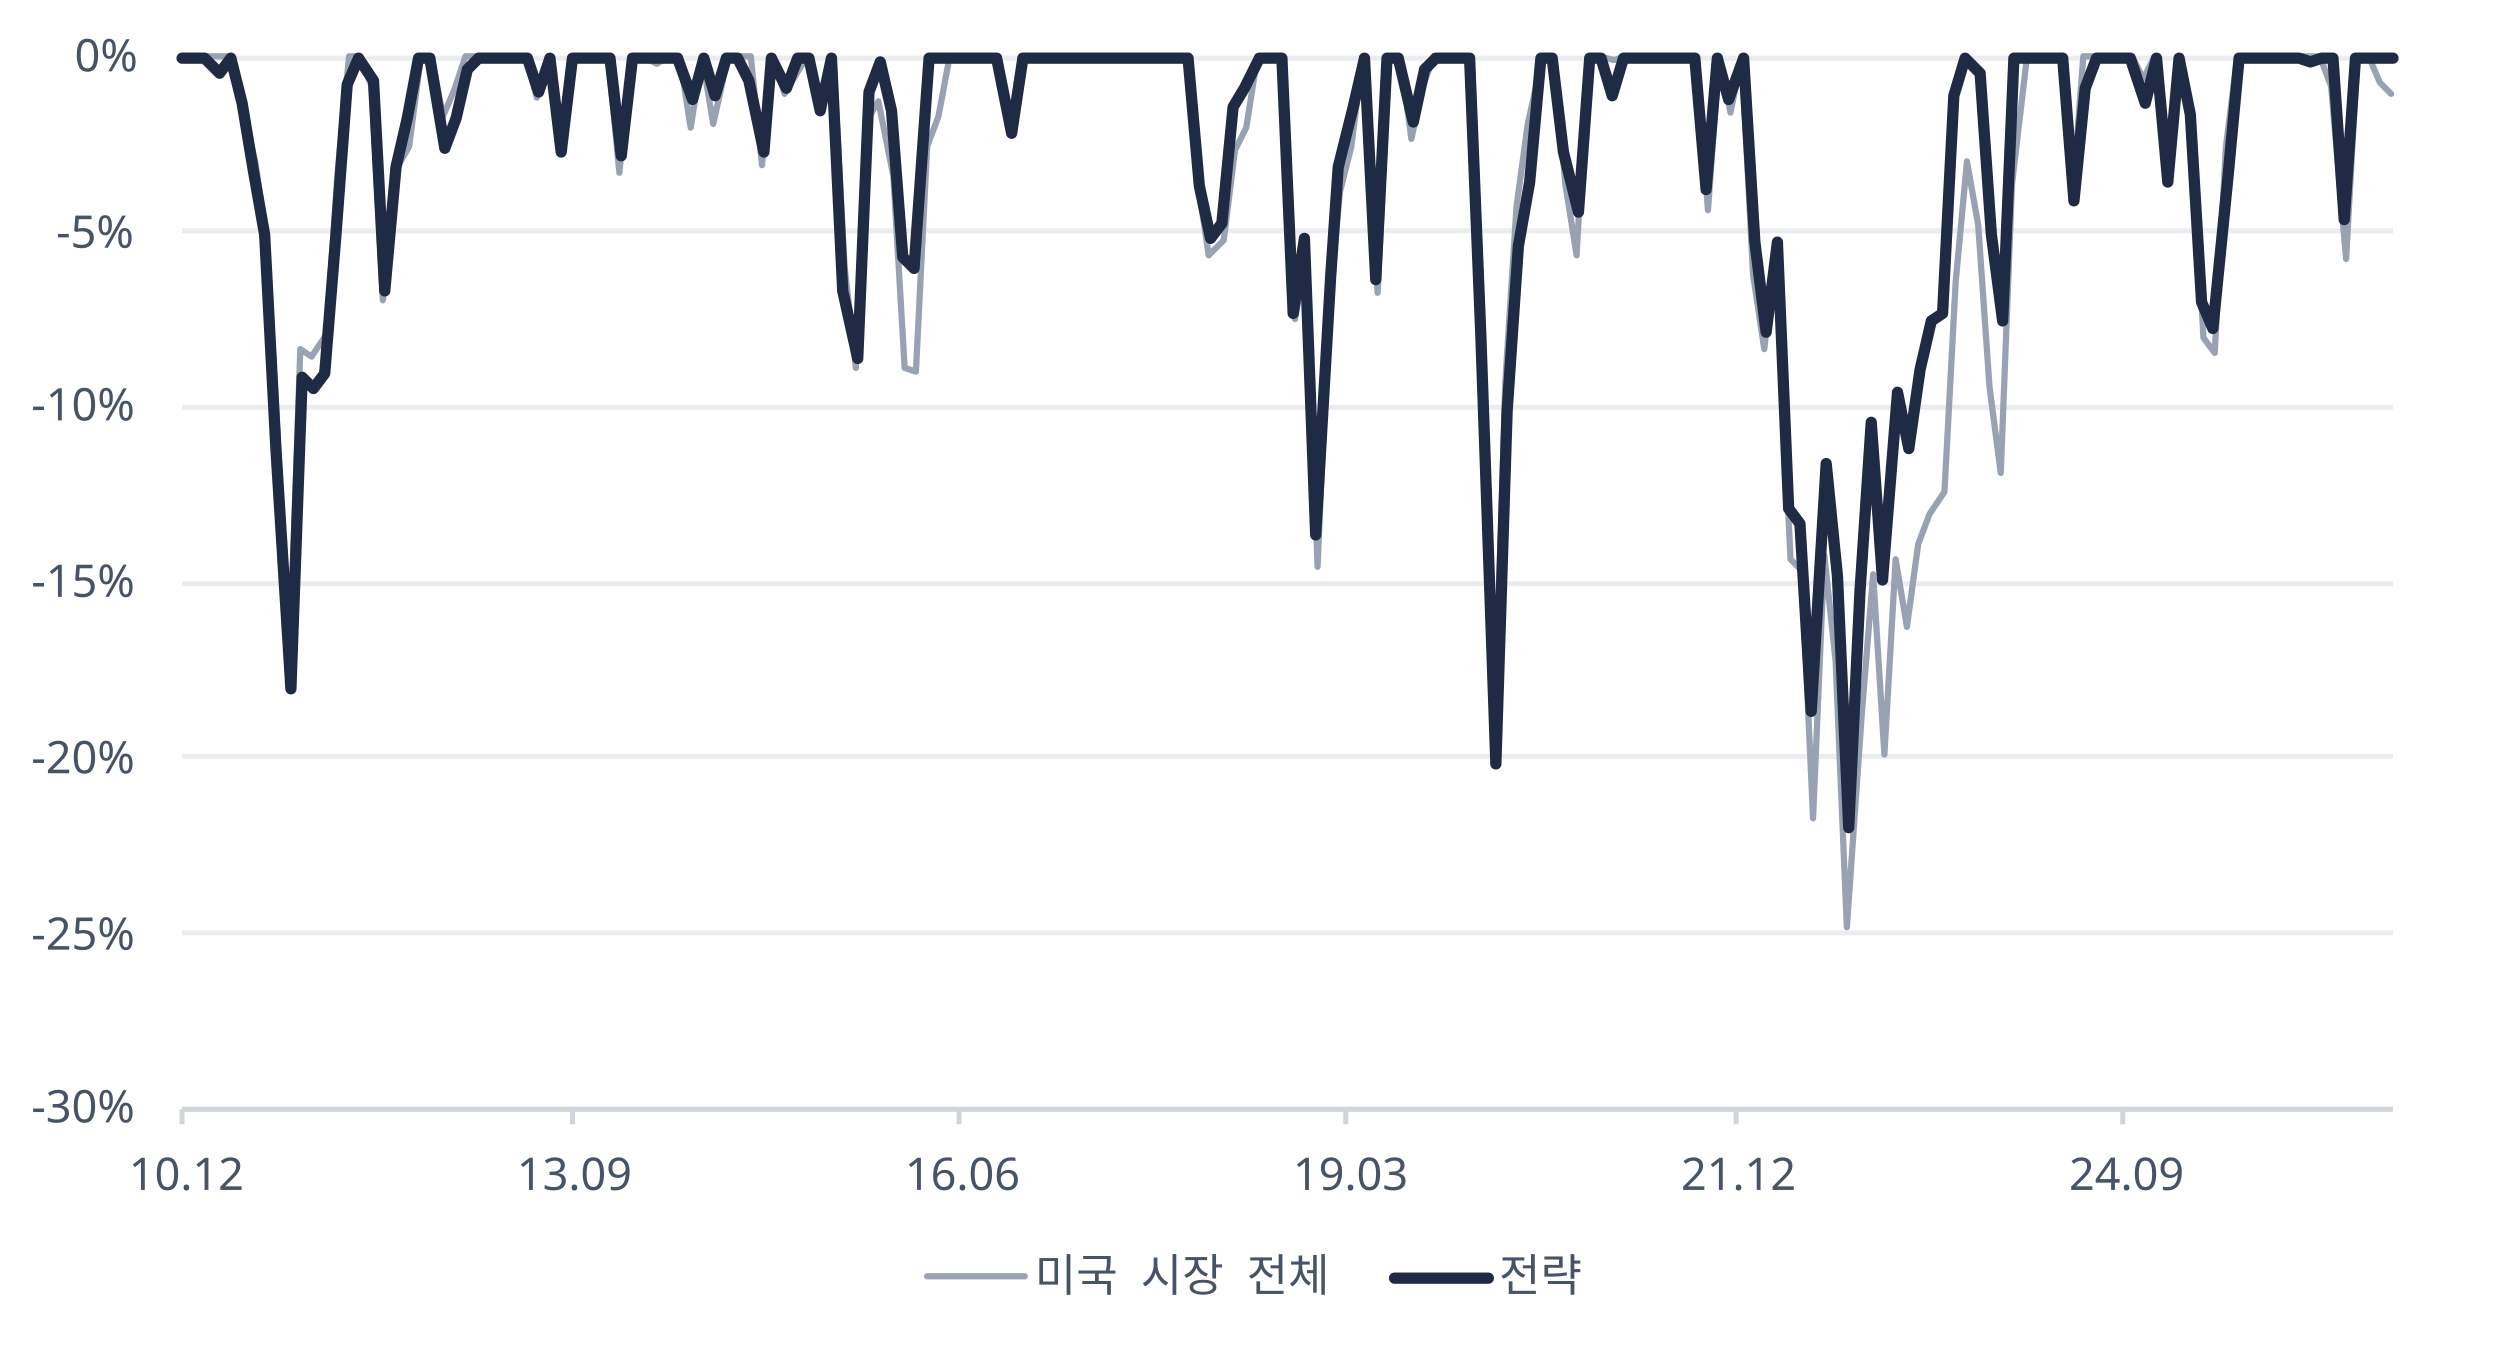
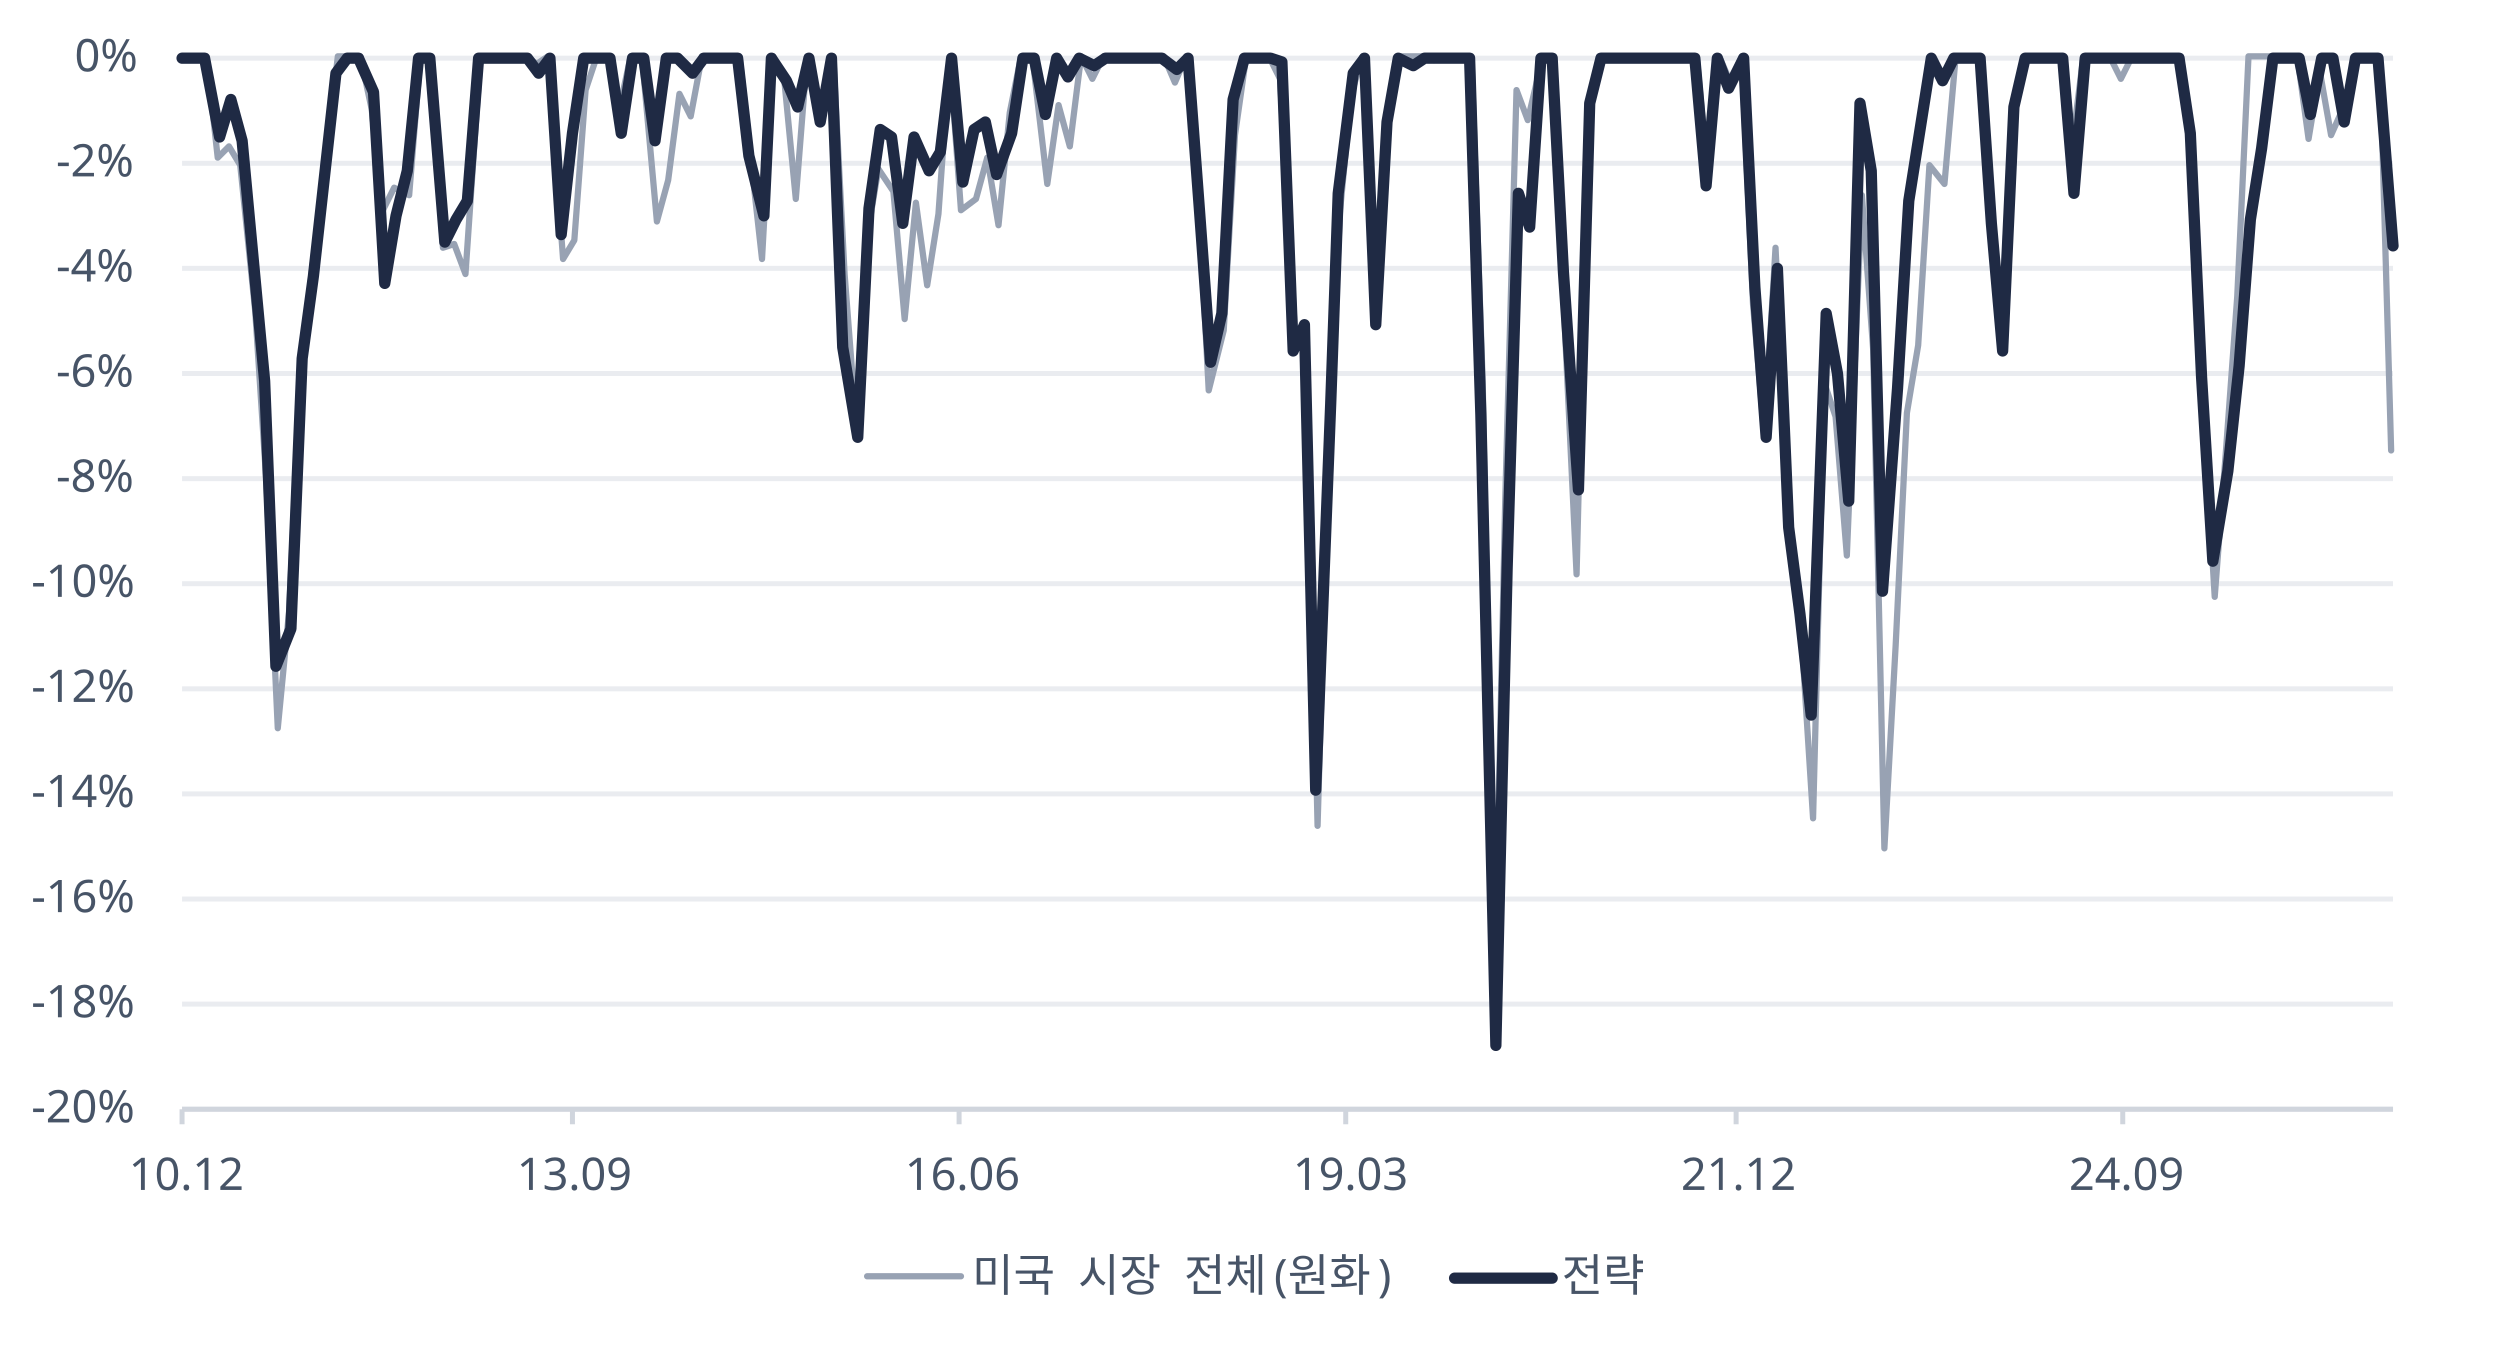
<svg xmlns="http://www.w3.org/2000/svg" width="666" height="360" xml:space="preserve" overflow="hidden">
  <defs>
    <clipPath id="clip0">
      <rect x="555" y="13" width="666" height="360" />
    </clipPath>
  </defs>
  <g clip-path="url(#clip0)" transform="translate(-555 -13)">
    <g>
-       <path d="M603.5 308.5 1192.5 308.5M603.5 261.5 1192.5 261.5M603.5 214.5 1192.5 214.5M603.5 168.5 1192.5 168.5M603.5 121.5 1192.5 121.5M603.5 74.5 1192.5 74.5M603.5 28.5 1192.5 28.5" stroke="#EAECF0" stroke-width="1.333" stroke-linejoin="round" stroke-miterlimit="10" fill="none" />
+       <path d="M603.5 308.5 1192.5 308.5M603.5 280.5 1192.5 280.5M603.5 252.5 1192.5 252.5M603.5 224.5 1192.5 224.5M603.5 196.5 1192.5 196.5M603.5 168.5 1192.5 168.5M603.5 140.5 1192.5 140.5M603.5 112.5 1192.5 112.5M603.5 84.5 1192.5 84.5M603.5 56.5 1192.5 56.5M603.5 28.5 1192.5 28.5" stroke="#EAECF0" stroke-width="1.333" stroke-linejoin="round" stroke-miterlimit="10" fill="none" />
    </g>
    <g>
      <path d="M603.5 308.5 1192.5 308.5" stroke="#D0D5DD" stroke-width="1.333" stroke-linejoin="round" stroke-miterlimit="10" fill="none" fill-rule="evenodd" />
    </g>
    <g>
      <path d="M603.5 308.5 603.5 312.5M707.5 308.5 707.5 312.5M810.5 308.5 810.5 312.5M913.5 308.5 913.5 312.5M1017.5 308.5 1017.5 312.5M1120.5 308.5 1120.5 312.5" stroke="#D0D5DD" stroke-width="1.333" stroke-linejoin="round" stroke-miterlimit="10" fill="none" />
    </g>
    <g>
-       <path d="M604 28 607 28 610 28 613 28 616 28 619 40 623 56 626 77 629 130 632 193 635 106 638 108 642 102 645 58 648 28 651 28 654 36 657 93 660 59 664 52 667 29 670 28 673 44 676 37 679 28 683 28 686 28 689 28 692 28 695 28 698 39 701 28 705 53 708 28 711 28 714 28 717 28 720 59 723 28 726 28 730 30 733 28 736 28 739 47 742 28 745 46 749 28 752 28 755 28 758 57 761 28 764 38 767 33 770 28 774 42 777 28 780 84 783 111 786 45 789 40 793 60 796 111 799 112 802 52 805 44 808 28 811 28 815 28 818 28 821 28 824 47 827 28 830 28 834 28 837 28 840 28 843 28 846 28 849 28 852 28 856 28 859 28 862 28 865 28 868 28 871 28 874 61 877 81 881 77 884 53 887 47 890 28 893 28 896 28 900 98 903 81 906 164 909 95 912 64 915 52 918 28 922 91 925 28 928 28 931 50 934 36 937 28 940 28 944 28 947 28 950 103 953 217 956 115 959 68 962 46 966 28 969 28 972 62 975 81 978 28 981 28 985 29 988 28 991 28 994 28 997 28 1000 28 1003 28 1007 28 1010 69 1013 28 1016 43 1019 28 1022 86 1025 106 1028 79 1032 162 1035 165 1038 231 1041 161 1044 189 1047 260 1051 203 1054 166 1057 214 1060 162 1063 180 1066 158 1069 150 1073 144 1076 88 1079 56 1082 73 1085 116 1088 139 1091 62 1095 28 1098 28 1101 28 1104 28 1107 67 1110 28 1113 28 1117 28 1120 28 1123 28 1126 34 1129 28 1132 54 1136 28 1139 48 1142 103 1145 107 1148 52 1151 28 1154 28 1158 28 1161 28 1164 28 1167 28 1170 28 1173 28 1176 36 1180 82 1183 28 1186 28 1189 35 1192 38" stroke="#98A2B3" stroke-width="1.667" stroke-linecap="round" stroke-linejoin="round" stroke-miterlimit="10" fill="none" />
+       <path d="M604 28 607 28 610 28 613 55 616 52 619 57 623 96 626 142 629 207 632 176 635 115 638 86 642 54 645 28 648 28 651 28 654 42 657 69 660 63 664 65 667 28 670 28 673 79 676 78 679 86 683 28 686 28 689 28 692 28 695 28 698 30 701 28 705 82 708 77 711 37 714 28 717 28 720 42 723 28 726 28 730 72 733 61 736 38 739 44 742 28 745 28 749 28 752 28 755 55 758 82 761 28 764 35 767 66 770 28 774 43 777 28 780 86 783 125 786 76 789 58 793 64 796 98 799 67 802 89 805 70 808 28 811 69 815 66 818 55 821 73 824 43 827 28 830 28 834 62 837 41 840 52 843 28 846 34 849 28 852 28 856 28 859 28 862 29 865 28 868 35 871 28 874 60 877 117 881 101 884 49 887 28 890 28 893 28 896 34 900 102 903 103 906 233 909 132 912 69 915 38 918 28 922 94 925 41 928 28 931 28 934 28 937 29 940 28 944 28 947 28 950 115 953 285 956 146 959 37 962 45 966 28 969 28 972 103 975 166 978 44 981 28 985 28 988 28 991 28 994 28 997 28 1000 28 1003 28 1007 28 1010 60 1013 28 1016 35 1019 28 1022 94 1025 129 1028 79 1032 161 1035 184 1038 231 1041 115 1044 124 1047 161 1051 65 1054 106 1057 239 1060 185 1063 123 1066 105 1069 57 1073 62 1076 28 1079 28 1082 28 1085 70 1088 103 1091 45 1095 28 1098 28 1101 28 1104 28 1107 52 1110 28 1113 28 1117 28 1120 34 1123 28 1126 28 1129 28 1132 28 1136 28 1139 53 1142 122 1145 172 1148 133 1151 92 1154 28 1158 28 1161 28 1164 28 1167 28 1170 50 1173 32 1176 49 1180 40 1183 28 1186 28 1189 28 1192 133" stroke="#98A2B3" stroke-width="1.667" stroke-linecap="round" stroke-linejoin="round" stroke-miterlimit="10" fill="none" />
    </g>
    <g>
-       <path d="M603.5 28.5 607.5 28.5 609.5 28.5 613.5 32.5 616.5 28.5 619.5 40.5 622.5 58.5 625.5 75.5 628.5 132.5 632.5 196.5 635.5 113.5 638.5 116.5 641.5 112.5 644.5 75.5 647.5 35.5 650.5 28.5 654.5 34.5 657.5 90.5 660.5 57.5 663.5 44.5 666.5 28.5 669.5 28.5 673.5 52.5 676.5 44.5 679.5 31.5 682.5 28.5 685.5 28.5 688.5 28.5 691.5 28.5 695.5 28.5 698.5 37.5 701.5 28.5 704.5 53.5 707.5 28.5 710.5 28.5 713.5 28.5 717.5 28.5 720.5 54.5 723.5 28.5 726.5 28.5 729.5 28.5 732.5 28.5 735.5 28.5 739.5 39.5 742.5 28.5 745.5 38.5 748.5 28.5 751.5 28.5 754.5 34.5 758.5 53.5 760.5 28.5 764.5 36.5 767.5 28.5 770.5 28.5 773.5 42.5 776.5 28.5 779.5 90.5 783.5 108.5 786.5 37.5 789.5 29.5 792.5 42.5 795.5 81.5 798.5 84.5 802.5 28.5 805.5 28.5 808.5 28.5 811.5 28.5 814.5 28.5 817.5 28.5 820.5 28.5 824.5 48.5 827.5 28.5 830.5 28.5 833.5 28.5 836.5 28.5 839.5 28.5 842.5 28.5 846.5 28.5 849.5 28.5 852.5 28.5 855.5 28.5 858.5 28.5 861.5 28.5 864.5 28.5 868.5 28.5 871.5 28.5 874.5 62.5 877.5 76.5 880.5 72.5 883.5 41.5 886.5 36.5 890.5 28.5 893.5 28.5 896.5 28.5 899.5 96.5 902.5 76.5 905.5 155.5 909.5 86.5 911.5 57.5 915.5 41.5 918.5 28.5 921.5 87.5 924.5 28.5 927.5 28.5 931.5 45.5 934.5 31.5 937.5 28.5 940.5 28.5 943.5 28.5 946.5 28.5 949.5 102.5 953.5 216.5 956.5 122.5 959.5 78.5 962.5 61.5 965.5 28.5 968.5 28.5 971.5 53.5 975.5 69.5 978.5 28.5 981.5 28.5 984.5 38.5 987.5 28.5 990.5 28.5 993.5 28.5 997.5 28.5 1000.5 28.5 1003.5 28.5 1006.5 28.5 1009.5 63.5 1012.5 28.5 1015.5 39.5 1019.5 28.5 1022.5 77.5 1025.5 101.5 1028.5 77.5 1031.5 148.5 1034.5 152.5 1037.5 202.5 1041.5 136.5 1044.5 166.5 1047.5 233.5 1050.5 170.5 1053.5 125.5 1056.5 167.5 1060.5 117.5 1063.5 132.5 1066.5 111.5 1069.5 98.5 1072.5 96.5 1075.5 38.5 1078.5 28.5 1082.5 32.5 1085.5 75.5 1088.5 98.5 1091.5 28.5 1094.5 28.5 1097.5 28.5 1100.5 28.5 1104.5 28.5 1107.5 66.5 1110.5 36.5 1113.5 28.5 1116.5 28.5 1119.5 28.5 1122.5 28.5 1126.5 40.5 1129.5 28.5 1132.5 61.5 1135.5 28.5 1138.5 43.5 1141.5 93.5 1144.5 100.5 1148.5 60.5 1151.5 28.5 1154.5 28.5 1157.5 28.5 1160.5 28.5 1163.5 28.5 1167.5 28.5 1170.5 29.5 1173.5 28.5 1176.5 28.5 1179.5 71.5 1182.5 28.5 1185.5 28.5 1188.5 28.5 1192.5 28.5" stroke="#1F2A44" stroke-width="3" stroke-linecap="round" stroke-linejoin="round" stroke-miterlimit="10" fill="none" />
+       <path d="M603.5 28.5 607.5 28.5 609.5 28.5 613.5 49.5 616.5 39.5 619.5 50.5 622.5 82.5 625.5 114.5 628.5 190.5 632.5 180.5 635.5 108.5 638.5 86.5 641.5 59.5 644.5 32.5 647.5 28.5 650.5 28.5 654.5 37.5 657.5 88.5 660.5 70.5 663.5 58.5 666.5 28.5 669.5 28.5 673.5 77.5 676.5 71.5 679.5 66.5 682.5 28.5 685.5 28.5 688.5 28.5 691.5 28.5 695.5 28.5 698.5 32.5 701.5 28.5 704.5 75.5 707.5 48.5 710.5 28.5 713.5 28.5 717.5 28.5 720.5 48.5 723.5 28.5 726.5 28.5 729.5 50.5 732.5 28.5 735.5 28.5 739.5 32.5 742.5 28.5 745.5 28.5 748.5 28.5 751.5 28.5 754.5 54.5 758.5 70.5 760.5 28.5 764.5 34.5 767.5 41.5 770.5 28.5 773.5 45.5 776.5 28.5 779.5 105.5 783.5 129.5 786.5 68.5 789.5 47.5 792.5 49.5 795.5 72.5 798.5 49.5 802.5 58.5 805.5 53.5 808.5 28.5 811.5 61.5 814.5 47.5 817.5 45.5 820.5 59.5 824.5 48.5 827.5 28.5 830.5 28.5 833.5 43.5 836.5 28.5 839.5 33.5 842.5 28.5 846.5 30.5 849.5 28.5 852.5 28.5 855.5 28.5 858.5 28.5 861.5 28.5 864.5 28.5 868.5 31.5 871.5 28.5 874.5 68.5 877.5 109.5 880.5 96.5 883.5 39.5 886.5 28.5 890.5 28.5 893.5 28.5 896.5 29.5 899.5 106.5 902.5 99.5 905.5 223.5 909.5 120.5 911.5 64.5 915.5 32.5 918.5 28.5 921.5 99.5 924.5 45.5 927.5 28.5 931.5 30.5 934.5 28.5 937.5 28.5 940.5 28.5 943.5 28.5 946.5 28.5 949.5 123.5 953.5 291.5 956.5 164.5 959.5 64.5 962.5 73.5 965.5 28.5 968.5 28.5 971.5 85.5 975.5 143.5 978.5 40.5 981.5 28.5 984.5 28.5 987.5 28.5 990.5 28.5 993.5 28.5 997.5 28.5 1000.5 28.5 1003.5 28.5 1006.5 28.5 1009.5 62.5 1012.5 28.5 1015.5 36.5 1019.5 28.5 1022.5 89.5 1025.5 129.5 1028.5 84.5 1031.5 153.5 1034.5 176.5 1037.5 203.5 1041.5 96.5 1044.5 112.5 1047.5 146.5 1050.5 40.5 1053.5 58.5 1056.5 170.5 1060.5 116.5 1063.5 66.5 1066.5 47.5 1069.5 28.5 1072.5 34.5 1075.5 28.5 1078.5 28.5 1082.5 28.5 1085.5 72.5 1088.5 106.5 1091.5 41.5 1094.5 28.5 1097.5 28.5 1100.5 28.5 1104.5 28.5 1107.5 64.5 1110.5 28.5 1113.5 28.5 1116.5 28.5 1119.5 28.5 1122.5 28.5 1126.5 28.5 1129.5 28.5 1132.5 28.5 1135.5 28.5 1138.5 48.5 1141.5 113.5 1144.5 162.5 1148.5 138.5 1151.5 110.5 1154.5 71.5 1157.5 52.5 1160.5 28.5 1163.5 28.5 1167.5 28.5 1170.5 43.5 1173.5 28.5 1176.5 28.5 1179.5 45.5 1182.5 28.5 1185.5 28.5 1188.5 28.5 1192.5 78.5" stroke="#1F2A44" stroke-width="3" stroke-linecap="round" stroke-linejoin="round" stroke-miterlimit="10" fill="none" />
    </g>
    <g>
-       <text fill="#475467" font-family="Malgun Gothic,Malgun Gothic_MSFontService,sans-serif" font-weight="400" font-size="12" transform="translate(563.333 312)">-30%</text>
+       <text fill="#475467" font-family="Malgun Gothic,Malgun Gothic_MSFontService,sans-serif" font-weight="400" font-size="12" transform="translate(563.333 312)">-20%</text>
    </g>
    <g>
-       <text fill="#475467" font-family="Malgun Gothic,Malgun Gothic_MSFontService,sans-serif" font-weight="400" font-size="12" transform="translate(563.333 266)">-25%</text>
+       <text fill="#475467" font-family="Malgun Gothic,Malgun Gothic_MSFontService,sans-serif" font-weight="400" font-size="12" transform="translate(563.333 284)">-18%</text>
    </g>
    <g>
-       <text fill="#475467" font-family="Malgun Gothic,Malgun Gothic_MSFontService,sans-serif" font-weight="400" font-size="12" transform="translate(563.333 219)">-20%</text>
+       <text fill="#475467" font-family="Malgun Gothic,Malgun Gothic_MSFontService,sans-serif" font-weight="400" font-size="12" transform="translate(563.333 256)">-16%</text>
    </g>
    <g>
-       <text fill="#475467" font-family="Malgun Gothic,Malgun Gothic_MSFontService,sans-serif" font-weight="400" font-size="12" transform="translate(563.333 172)">-15%</text>
+       <text fill="#475467" font-family="Malgun Gothic,Malgun Gothic_MSFontService,sans-serif" font-weight="400" font-size="12" transform="translate(563.333 228)">-14%</text>
    </g>
    <g>
-       <text fill="#475467" font-family="Malgun Gothic,Malgun Gothic_MSFontService,sans-serif" font-weight="400" font-size="12" transform="translate(563.333 125)">-10%</text>
+       <text fill="#475467" font-family="Malgun Gothic,Malgun Gothic_MSFontService,sans-serif" font-weight="400" font-size="12" transform="translate(563.333 200)">-12%</text>
    </g>
    <g>
-       <text fill="#475467" font-family="Malgun Gothic,Malgun Gothic_MSFontService,sans-serif" font-weight="400" font-size="12" transform="translate(569.94 79)">-5%</text>
+       <text fill="#475467" font-family="Malgun Gothic,Malgun Gothic_MSFontService,sans-serif" font-weight="400" font-size="12" transform="translate(563.333 172)">-10%</text>
+     </g>
+     <g>
+       <text fill="#475467" font-family="Malgun Gothic,Malgun Gothic_MSFontService,sans-serif" font-weight="400" font-size="12" transform="translate(569.94 144)">-8%</text>
+     </g>
+     <g>
+       <text fill="#475467" font-family="Malgun Gothic,Malgun Gothic_MSFontService,sans-serif" font-weight="400" font-size="12" transform="translate(569.94 116)">-6%</text>
+     </g>
+     <g>
+       <text fill="#475467" font-family="Malgun Gothic,Malgun Gothic_MSFontService,sans-serif" font-weight="400" font-size="12" transform="translate(569.94 88)">-4%</text>
+     </g>
+     <g>
+       <text fill="#475467" font-family="Malgun Gothic,Malgun Gothic_MSFontService,sans-serif" font-weight="400" font-size="12" transform="translate(569.94 60)">-2%</text>
    </g>
    <g>
      <text fill="#475467" font-family="Malgun Gothic,Malgun Gothic_MSFontService,sans-serif" font-weight="400" font-size="12" transform="translate(574.86 32)">0%</text>
    </g>
    <g>
      <text fill="#475467" font-family="Malgun Gothic,Malgun Gothic_MSFontService,sans-serif" font-weight="400" font-size="12" transform="translate(589.313 330)">10.12</text>
    </g>
    <g>
      <text fill="#475467" font-family="Malgun Gothic,Malgun Gothic_MSFontService,sans-serif" font-weight="400" font-size="12" transform="translate(692.687 330)">13.09</text>
    </g>
    <g>
      <text fill="#475467" font-family="Malgun Gothic,Malgun Gothic_MSFontService,sans-serif" font-weight="400" font-size="12" transform="translate(796.061 330)">16.06</text>
    </g>
    <g>
      <text fill="#475467" font-family="Malgun Gothic,Malgun Gothic_MSFontService,sans-serif" font-weight="400" font-size="12" transform="translate(899.435 330)">19.03</text>
    </g>
    <g>
      <text fill="#475467" font-family="Malgun Gothic,Malgun Gothic_MSFontService,sans-serif" font-weight="400" font-size="12" transform="translate(1002.81 330)">21.12</text>
    </g>
    <g>
      <text fill="#475467" font-family="Malgun Gothic,Malgun Gothic_MSFontService,sans-serif" font-weight="400" font-size="12" transform="translate(1106.18 330)">24.09</text>
    </g>
    <g>
-       <path d="M802 353 828 353" stroke="#98A2B3" stroke-width="1.667" stroke-linecap="round" stroke-linejoin="round" stroke-miterlimit="10" fill="none" fill-rule="evenodd" />
+       <path d="M786 353 811 353" stroke="#98A2B3" stroke-width="1.667" stroke-linecap="round" stroke-linejoin="round" stroke-miterlimit="10" fill="none" fill-rule="evenodd" />
    </g>
    <g>
-       <text fill="#475467" font-family="Malgun Gothic,Malgun Gothic_MSFontService,sans-serif" font-weight="400" font-size="12" transform="translate(830.665 357)">미국</text>
+       <text fill="#475467" font-family="Malgun Gothic,Malgun Gothic_MSFontService,sans-serif" font-weight="400" font-size="12" transform="translate(813.968 357)">미국</text>
    </g>
    <g>
-       <text fill="#475467" font-family="Malgun Gothic,Malgun Gothic_MSFontService,sans-serif" font-weight="400" font-size="12" transform="translate(858.885 357)">시장</text>
+       <text fill="#475467" font-family="Malgun Gothic,Malgun Gothic_MSFontService,sans-serif" font-weight="400" font-size="12" transform="translate(842.188 357)">시장</text>
    </g>
    <g>
-       <text fill="#475467" font-family="Malgun Gothic,Malgun Gothic_MSFontService,sans-serif" font-weight="400" font-size="12" transform="translate(887.105 357)">전체</text>
+       <text fill="#475467" font-family="Malgun Gothic,Malgun Gothic_MSFontService,sans-serif" font-weight="400" font-size="12" transform="translate(870.408 357)">전체</text>
    </g>
    <g>
-       <path d="M926.5 353.5 951.5 353.5" stroke="#1F2A44" stroke-width="3" stroke-linecap="round" stroke-linejoin="round" stroke-miterlimit="10" fill="none" fill-rule="evenodd" />
+       <text fill="#475467" font-family="Malgun Gothic,Malgun Gothic_MSFontService,sans-serif" font-weight="400" font-size="12" transform="translate(894.408 357)">(</text>
    </g>
    <g>
-       <text fill="#475467" font-family="Malgun Gothic,Malgun Gothic_MSFontService,sans-serif" font-weight="400" font-size="12" transform="translate(954.334 357)">전략</text>
+       <text fill="#475467" font-family="Malgun Gothic,Malgun Gothic_MSFontService,sans-serif" font-weight="400" font-size="12" transform="translate(898.062 357)">원화</text>
+     </g>
+     <g>
+       <text fill="#475467" font-family="Malgun Gothic,Malgun Gothic_MSFontService,sans-serif" font-weight="400" font-size="12" transform="translate(922.062 357)">)</text>
+     </g>
+     <g>
+       <path d="M942.5 353.5 968.5 353.5" stroke="#1F2A44" stroke-width="3" stroke-linecap="round" stroke-linejoin="round" stroke-miterlimit="10" fill="none" fill-rule="evenodd" />
+     </g>
+     <g>
+       <text fill="#475467" font-family="Malgun Gothic,Malgun Gothic_MSFontService,sans-serif" font-weight="400" font-size="12" transform="translate(971.031 357)">전략</text>
    </g>
  </g>
</svg>
